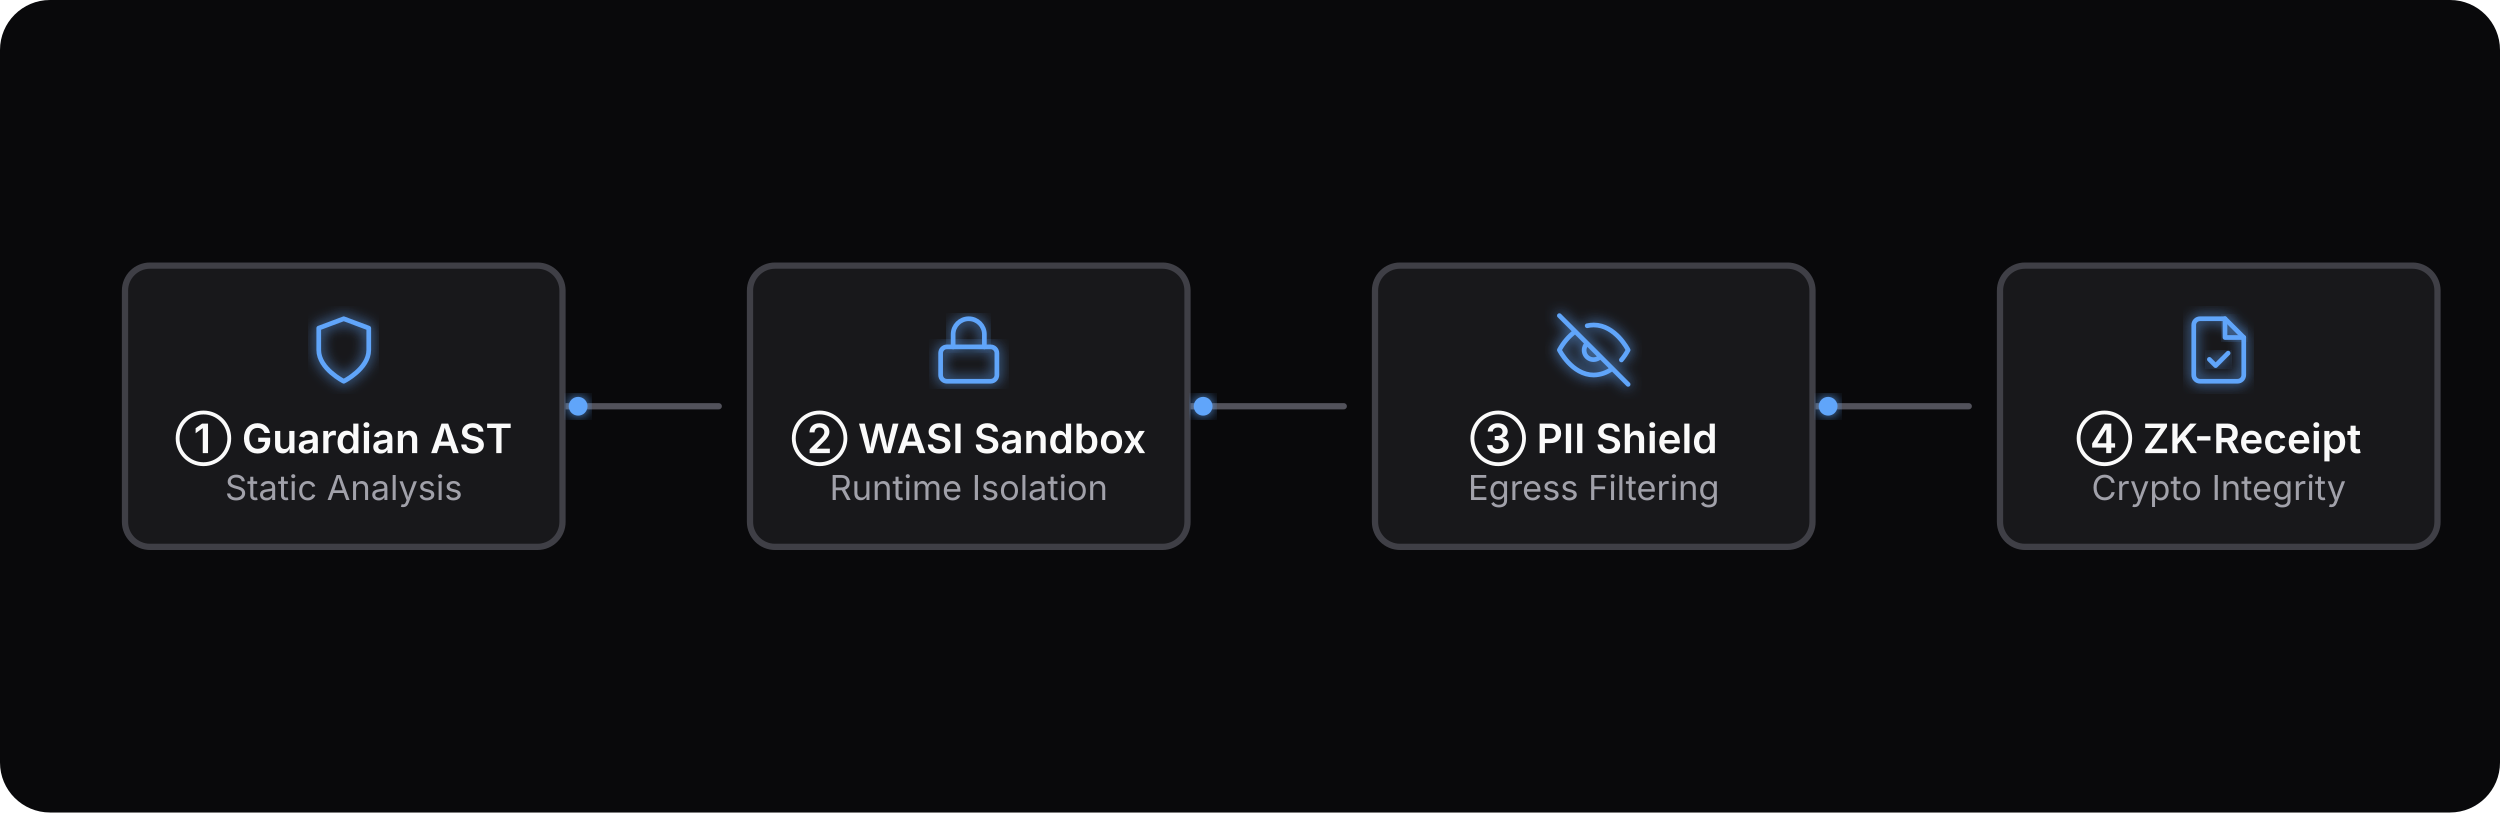
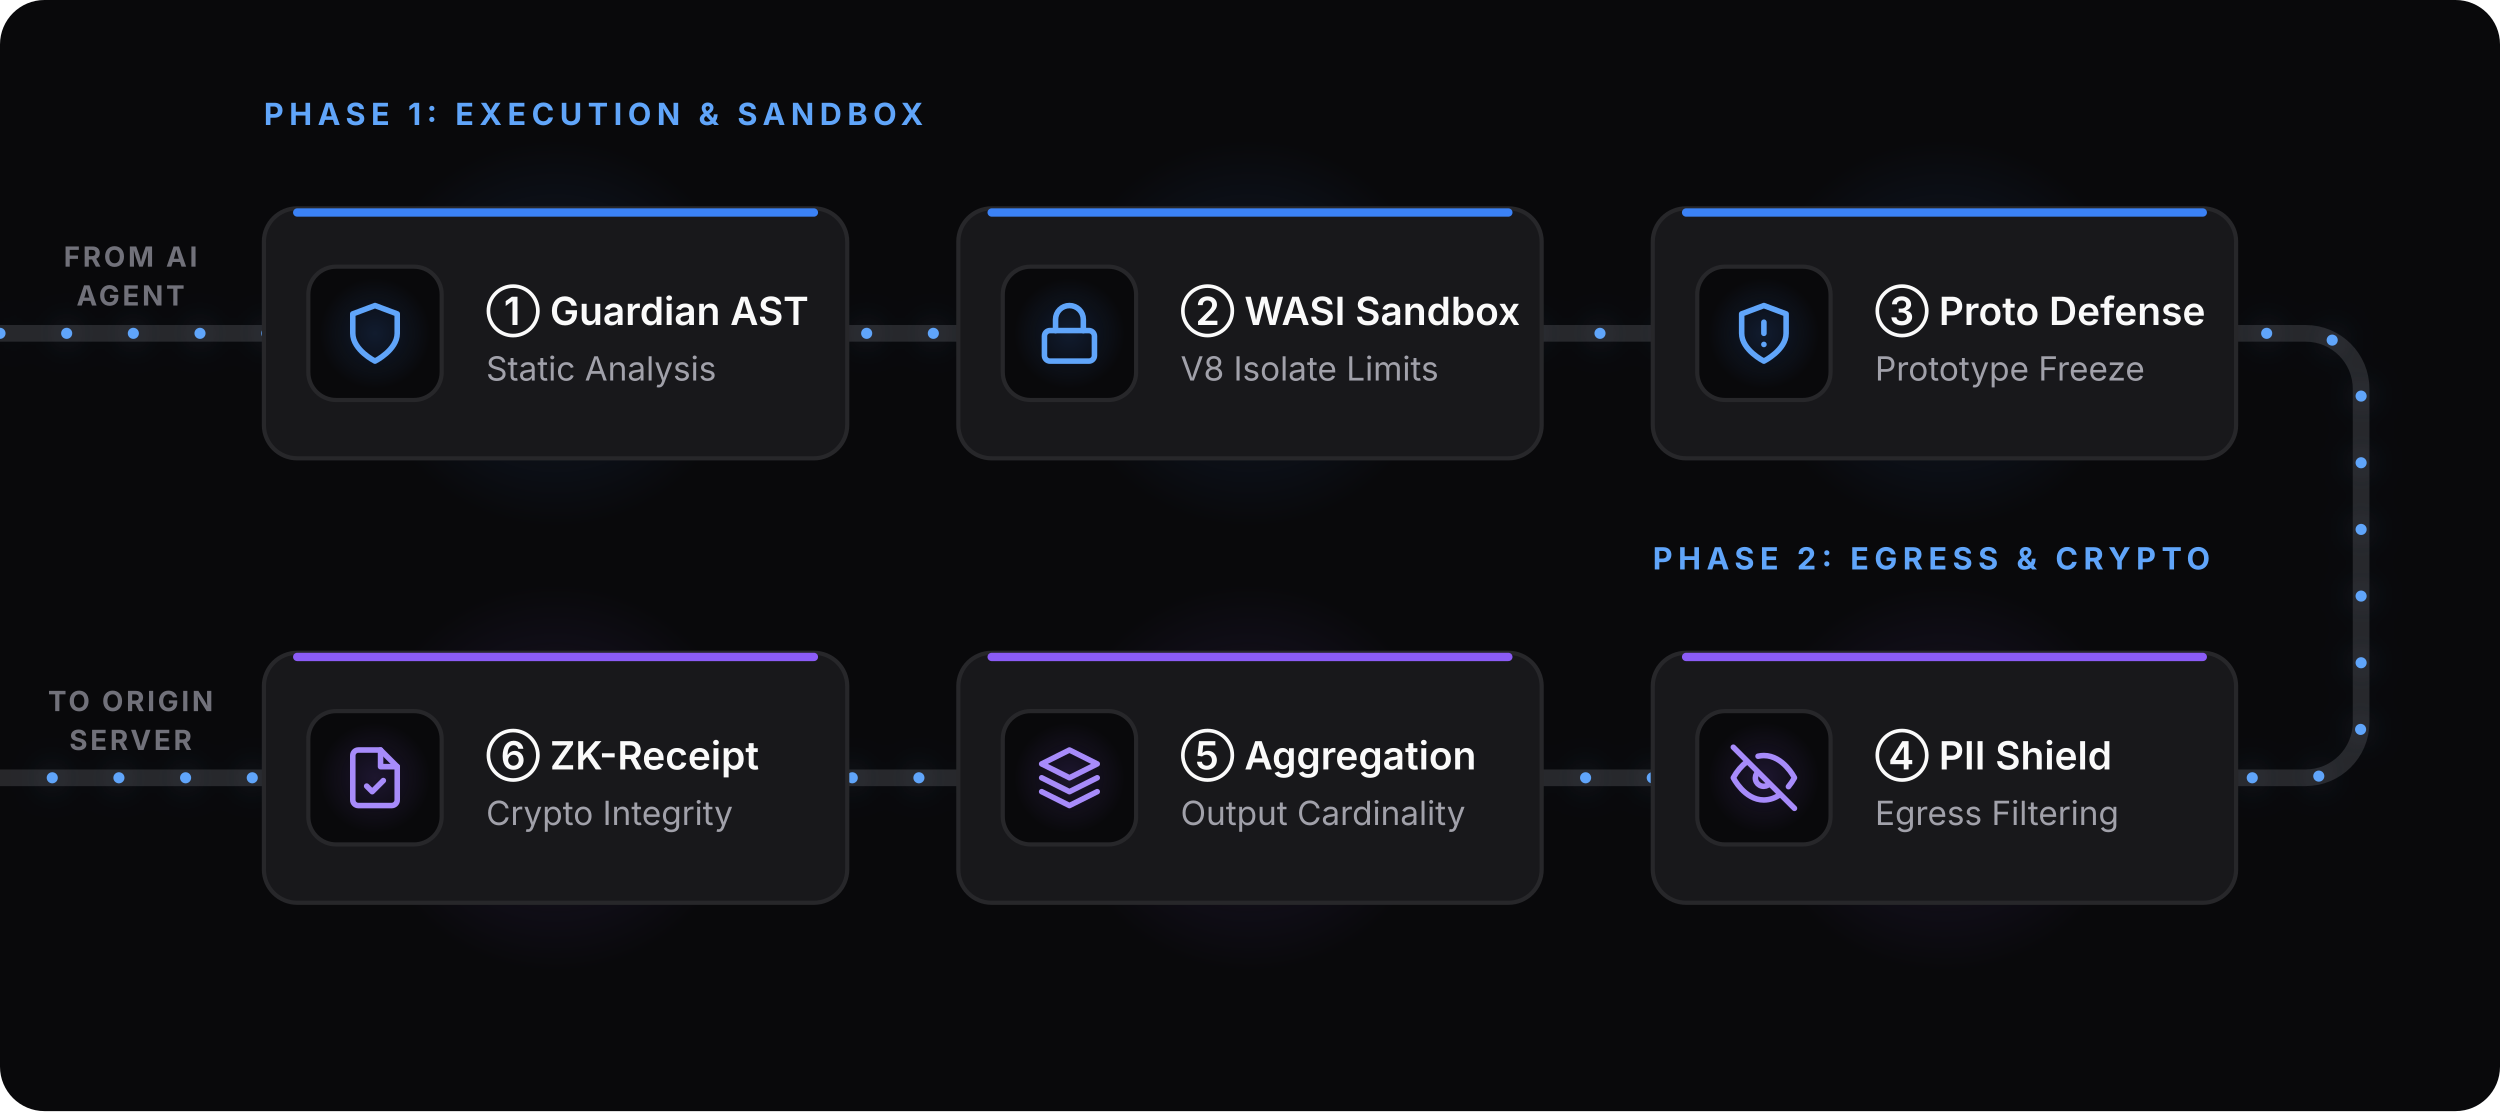
- <svg xmlns="http://www.w3.org/2000/svg" width="800" height="260" viewBox="0 0 800 260">
-   <rect width="800" height="260" fill="#09090b" rx="16" />
+ <svg xmlns="http://www.w3.org/2000/svg" width="900" height="400" viewBox="0 0 900 400">
+   <rect width="900" height="400" fill="#09090b" rx="16" />
+   <defs>
+     <radialGradient id="glowBlue" cx="50%" cy="50%" r="50%">
+       <stop offset="0%" stop-color="#3b82f6" stop-opacity="0.15" />
+       <stop offset="100%" stop-color="#3b82f6" stop-opacity="0" />
+     </radialGradient>
+     <radialGradient id="glowPurple" cx="50%" cy="50%" r="50%">
+       <stop offset="0%" stop-color="#8b5cf6" stop-opacity="0.15" />
+       <stop offset="100%" stop-color="#8b5cf6" stop-opacity="0" />
+     </radialGradient>
+   </defs>
  <style>
-         .sl-text { font-family: 'Inter', system-ui, sans-serif; fill: #FAFAFA; font-size: 13px; font-weight: 600; }
-         .sl-sub { font-family: 'Inter', system-ui, sans-serif; fill: #A1A1AA; font-size: 11px; }
-         .sl-box { fill: #18181b; stroke: #3f3f46; stroke-width: 2; rx: 8; }
-         .sl-line { stroke: #52525b; stroke-width: 2; fill: none; stroke-linecap: round; }
+         .title { font-family: 'Inter', system-ui, sans-serif; font-size: 14px; font-weight: 600; fill: #fafafa; }
+         .subtitle { font-family: 'Inter', system-ui, sans-serif; font-size: 12px; font-weight: 400; fill: #a1a1aa; }
+         .phase-label { font-family: 'Inter', system-ui, sans-serif; font-size: 11px; font-weight: 700; fill: #60a5fa; letter-spacing: 2px; }
+         .io-label { font-family: 'Inter', system-ui, sans-serif; font-size: 10px; font-weight: 700; fill: #71717a; letter-spacing: 1px; }
        
-         /* Premium Data Stream (Marching Ants) */
-         .sl-stream {
-             stroke: #60a5fa;
-             stroke-width: 2;
-             fill: none;
-             stroke-dasharray: 6 6;
-             stroke-linecap: round;
+         .icon-blue { fill: none; stroke: #60a5fa; stroke-width: 2; stroke-linecap: round; stroke-linejoin: round; }
+         .icon-purple { fill: none; stroke: #a78bfa; stroke-width: 2; stroke-linecap: round; stroke-linejoin: round; }
+ 
+         @keyframes streamPulse {
+             from { stroke-dashoffset: 24; }
+             to { stroke-dashoffset: 0; }
        }
        
-         .sl-packet { fill: #60a5fa; }
-         .sl-icon-active { fill: none; stroke: #60a5fa; stroke-width: 1.5; stroke-linecap: round; stroke-linejoin: round; }
- 
-         @keyframes pulseBorder {
-             0% { stroke: #3f3f46; }
-             50% { stroke: #60a5fa; filter: drop-shadow(0 0 6px rgba(96,165,250,0.4)); }
-             100% { stroke: #3f3f46; }
+         .anim-track {
+             stroke: #60a5fa;
+             stroke-width: 4;
+             stroke-linecap: round;
+             stroke-dasharray: 0 24;
+             animation: streamPulse 0.6s linear infinite;
+             filter: drop-shadow(0 0 6px rgba(96,165,250,0.6));
        }
-         
-         @keyframes streamFlow {
-             from { stroke-dashoffset: 12; }
-             to { stroke-dashoffset: 0; }
-         }
- 
-         @keyframes movePacket {
-             0% { transform: translateX(0); opacity: 0; }
-             10% { opacity: 1; }
-             90% { opacity: 1; }
-             100% { transform: translateX(40px); opacity: 0; }
-         }
- 
-         .anim-box-1 { animation: pulseBorder 4s infinite 0s; }
-         .anim-box-2 { animation: pulseBorder 4s infinite 1s; }
-         .anim-box-3 { animation: pulseBorder 4s infinite 2s; }
-         .anim-box-4 { animation: pulseBorder 4s infinite 3s; }
-         
-         .anim-stream { animation: streamFlow 0.5s linear infinite; }
-         
-         .anim-packet-1 { animation: movePacket 2s infinite 0s; }
-         .anim-packet-2 { animation: movePacket 2s infinite 0.6s; }
-         .anim-packet-3 { animation: movePacket 2s infinite 1.2s; }
    </style>
-   <defs>
-     <filter id="glow" x="-20%" y="-20%" width="140%" height="140%">
-       <feGaussianBlur stdDeviation="2" result="blur" />
-       <feComposite in="SourceGraphic" in2="blur" operator="over" />
-     </filter>
-   </defs>
-   <path d="M 180 130 L 230 130" class="sl-line" />
-   <path d="M 380 130 L 430 130" class="sl-line" />
-   <path d="M 580 130 L 630 130" class="sl-line" />
-   <path d="M 180 130 L 230 130" class="sl-stream anim-stream" filter="url(#glow)" />
-   <path d="M 380 130 L 430 130" class="sl-stream anim-stream" filter="url(#glow)" />
-   <path d="M 580 130 L 630 130" class="sl-stream anim-stream" filter="url(#glow)" />
-   <g transform="translate(40, 85)">
-     <rect width="140" height="90" class="sl-box anim-box-1" />
-     <g transform="translate(58, 15)">
-       <path d="M12 22s8-4 8-10V5l-8-3-8 3v7c0 6 8 10 8 10z" class="sl-icon-active" filter="url(#glow)" />
+   <path d="M 0 120 L 830 120 A 20 20 0 0 1 850 140 L 850 260 A 20 20 0 0 1 830 280 L 0 280" fill="none" stroke="#27272a" stroke-width="6" stroke-linecap="round" stroke-linejoin="round" />
+   <path d="M 0 120 L 830 120 A 20 20 0 0 1 850 140 L 850 260 A 20 20 0 0 1 830 280 L 0 280" fill="none" class="anim-track" stroke-linejoin="round" />
+   <text x="95" y="45" class="phase-label">PHASE 1: EXECUTION &amp; SANDBOX</text>
+   <text x="595" y="205" class="phase-label">PHASE 2: EGRESS &amp; CRYPTO</text>
+   <g transform="translate(95, 75)">
+     <circle cx="105" cy="45" r="70" fill="url(#glowBlue)" />
+     <rect x="0" y="0" width="210" height="90" rx="12" fill="#18181b" stroke="#27272a" stroke-width="1.5" />
+     <path d="M 12 1.5 L 198 1.5" stroke="#3b82f6" stroke-width="3" stroke-linecap="round" />
+     <g transform="translate(16, 21)">
+       <rect width="48" height="48" rx="10" fill="#09090b" stroke="#27272a" stroke-width="1.5" />
+       <circle cx="24" cy="24" r="20" fill="url(#glowBlue)" />
+       <g transform="translate(12, 12)">
+         <path d="M12 22s8-4 8-10V5l-8-3-8 3v7c0 6 8 10 8 10z" class="icon-blue" />
+       </g>
    </g>
-     <text x="70" y="60" text-anchor="middle" class="sl-text">① Guardian AST</text>
-     <text x="70" y="75" text-anchor="middle" class="sl-sub">Static Analysis</text>
+     <text x="80" y="42" class="title">① Guardian AST</text>
+     <text x="80" y="62" class="subtitle">Static Analysis</text>
  </g>
-   <g transform="translate(240, 85)">
-     <rect width="140" height="90" class="sl-box anim-box-2" />
-     <g transform="translate(58, 15)">
-       <rect x="3" y="11" width="18" height="11" rx="2" ry="2" class="sl-icon-active" filter="url(#glow)" />
-       <path d="M7 11V7a5 5 0 0 1 10 0v4" class="sl-icon-active" filter="url(#glow)" />
+   <g transform="translate(345, 75)">
+     <circle cx="105" cy="45" r="70" fill="url(#glowBlue)" />
+     <rect x="0" y="0" width="210" height="90" rx="12" fill="#18181b" stroke="#27272a" stroke-width="1.5" />
+     <path d="M 12 1.5 L 198 1.5" stroke="#3b82f6" stroke-width="3" stroke-linecap="round" />
+     <g transform="translate(16, 21)">
+       <rect width="48" height="48" rx="10" fill="#09090b" stroke="#27272a" stroke-width="1.5" />
+       <circle cx="24" cy="24" r="20" fill="url(#glowBlue)" />
+       <g transform="translate(12, 12)">
+         <rect x="3" y="11" width="18" height="11" rx="2" ry="2" class="icon-blue" />
+         <path d="M7 11V7a5 5 0 0 1 10 0v4" class="icon-blue" />
+       </g>
    </g>
-     <text x="70" y="60" text-anchor="middle" class="sl-text">② WASI Sandbox</text>
-     <text x="70" y="75" text-anchor="middle" class="sl-sub">Runtime Isolation</text>
+     <text x="80" y="42" class="title">② WASI Sandbox</text>
+     <text x="80" y="62" class="subtitle">V8 Isolate Limits</text>
  </g>
-   <g transform="translate(440, 85)">
-     <rect width="140" height="90" class="sl-box anim-box-3" />
-     <g transform="translate(58, 15)">
-       <path d="M17.94 17.94A10.07 10.07 0 0 1 12 20c-7 0-11-8-11-8a18.45 18.45 0 0 1 5.06-5.94M9.9 4.24A9.12 9.12 0 0 1 12 4c7 0 11 8 11 8a18.5 18.5 0 0 1-2.16 3.19m-6.72-1.07a3 3 0 1 1-4.24-4.24M1 1l22 22" class="sl-icon-active" filter="url(#glow)" />
+   <g transform="translate(595, 75)">
+     <circle cx="105" cy="45" r="70" fill="url(#glowBlue)" />
+     <rect x="0" y="0" width="210" height="90" rx="12" fill="#18181b" stroke="#27272a" stroke-width="1.5" />
+     <path d="M 12 1.5 L 198 1.5" stroke="#3b82f6" stroke-width="3" stroke-linecap="round" />
+     <g transform="translate(16, 21)">
+       <rect width="48" height="48" rx="10" fill="#09090b" stroke="#27272a" stroke-width="1.5" />
+       <circle cx="24" cy="24" r="20" fill="url(#glowBlue)" />
+       <g transform="translate(12, 12)">
+         <path d="M12 22s8-4 8-10V5l-8-3-8 3v7c0 6 8 10 8 10z" class="icon-blue" />
+         <path d="M12 8v4" class="icon-blue" />
+         <path d="M12 16h.01" class="icon-blue" />
+       </g>
    </g>
-     <text x="70" y="60" text-anchor="middle" class="sl-text">③ PII Shield</text>
-     <text x="70" y="75" text-anchor="middle" class="sl-sub">Egress Filtering</text>
+     <text x="80" y="42" class="title">③ Proto Defense</text>
+     <text x="80" y="62" class="subtitle">Prototype Freeze</text>
  </g>
-   <g transform="translate(640, 85)">
-     <rect width="140" height="90" class="sl-box anim-box-4" />
-     <g transform="translate(58, 15)">
-       <path d="M14 2H6a2 2 0 0 0-2 2v16a2 2 0 0 0 2 2h12a2 2 0 0 0 2-2V8z" class="sl-icon-active" filter="url(#glow)" />
-       <path d="M14 2v6h6" class="sl-icon-active" filter="url(#glow)" />
-       <path d="m9 15 2 2 4-4" class="sl-icon-active" filter="url(#glow)" />
+   <g transform="translate(595, 235)">
+     <circle cx="105" cy="45" r="70" fill="url(#glowPurple)" />
+     <rect x="0" y="0" width="210" height="90" rx="12" fill="#18181b" stroke="#27272a" stroke-width="1.5" />
+     <path d="M 12 1.5 L 198 1.5" stroke="#8b5cf6" stroke-width="3" stroke-linecap="round" />
+     <g transform="translate(16, 21)">
+       <rect width="48" height="48" rx="10" fill="#09090b" stroke="#27272a" stroke-width="1.5" />
+       <circle cx="24" cy="24" r="20" fill="url(#glowPurple)" />
+       <g transform="translate(12, 12)">
+         <path d="M17.94 17.94A10.07 10.07 0 0 1 12 20c-7 0-11-8-11-8a18.45 18.45 0 0 1 5.06-5.94M9.9 4.24A9.12 9.12 0 0 1 12 4c7 0 11 8 11 8a18.5 18.5 0 0 1-2.16 3.19m-6.72-1.07a3 3 0 1 1-4.24-4.24M1 1l22 22" class="icon-purple" />
+       </g>
    </g>
-     <text x="70" y="60" text-anchor="middle" class="sl-text">④ ZK-Receipt</text>
-     <text x="70" y="75" text-anchor="middle" class="sl-sub">Crypto Integrity</text>
+     <text x="80" y="42" class="title">④ PII Shield</text>
+     <text x="80" y="62" class="subtitle">Egress Filtering</text>
  </g>
-   <g transform="translate(185, 130)">
-     <g class="anim-packet-1">
-       <circle cx="0" cy="0" r="3" class="sl-packet" filter="url(#glow)" />
+   <g transform="translate(345, 235)">
+     <circle cx="105" cy="45" r="70" fill="url(#glowPurple)" />
+     <rect x="0" y="0" width="210" height="90" rx="12" fill="#18181b" stroke="#27272a" stroke-width="1.5" />
+     <path d="M 12 1.5 L 198 1.5" stroke="#8b5cf6" stroke-width="3" stroke-linecap="round" />
+     <g transform="translate(16, 21)">
+       <rect width="48" height="48" rx="10" fill="#09090b" stroke="#27272a" stroke-width="1.5" />
+       <circle cx="24" cy="24" r="20" fill="url(#glowPurple)" />
+       <g transform="translate(12, 12)">
+         <polygon points="12 2 2 7 12 12 22 7 12 2" class="icon-purple" />
+         <polyline points="2 12 12 17 22 12" class="icon-purple" />
+         <polyline points="2 17 12 22 22 17" class="icon-purple" />
+       </g>
    </g>
+     <text x="80" y="42" class="title">⑤ Aggregation</text>
+     <text x="80" y="62" class="subtitle">Output Cardinality</text>
  </g>
-   <g transform="translate(385, 130)">
-     <g class="anim-packet-2">
-       <circle cx="0" cy="0" r="3" class="sl-packet" filter="url(#glow)" />
+   <g transform="translate(95, 235)">
+     <circle cx="105" cy="45" r="70" fill="url(#glowPurple)" />
+     <rect x="0" y="0" width="210" height="90" rx="12" fill="#18181b" stroke="#27272a" stroke-width="1.5" />
+     <path d="M 12 1.5 L 198 1.5" stroke="#8b5cf6" stroke-width="3" stroke-linecap="round" />
+     <g transform="translate(16, 21)">
+       <rect width="48" height="48" rx="10" fill="#09090b" stroke="#27272a" stroke-width="1.5" />
+       <circle cx="24" cy="24" r="20" fill="url(#glowPurple)" />
+       <g transform="translate(12, 12)">
+         <path d="M14 2H6a2 2 0 0 0-2 2v16a2 2 0 0 0 2 2h12a2 2 0 0 0 2-2V8z" class="icon-purple" />
+         <path d="M14 2v6h6" class="icon-purple" />
+         <path d="m9 15 2 2 4-4" class="icon-purple" />
+       </g>
    </g>
+     <text x="80" y="42" class="title">⑥ ZK-Receipt</text>
+     <text x="80" y="62" class="subtitle">Crypto Integrity</text>
  </g>
-   <g transform="translate(585, 130)">
-     <g class="anim-packet-3">
-       <circle cx="0" cy="0" r="3" class="sl-packet" filter="url(#glow)" />
-     </g>
-   </g>
+   <text x="47" y="96" text-anchor="middle" class="io-label">FROM AI</text>
+   <text x="47" y="110" text-anchor="middle" class="io-label">AGENT</text>
+   <text x="47" y="256" text-anchor="middle" class="io-label">TO ORIGIN</text>
+   <text x="47" y="270" text-anchor="middle" class="io-label">SERVER</text>
</svg>
